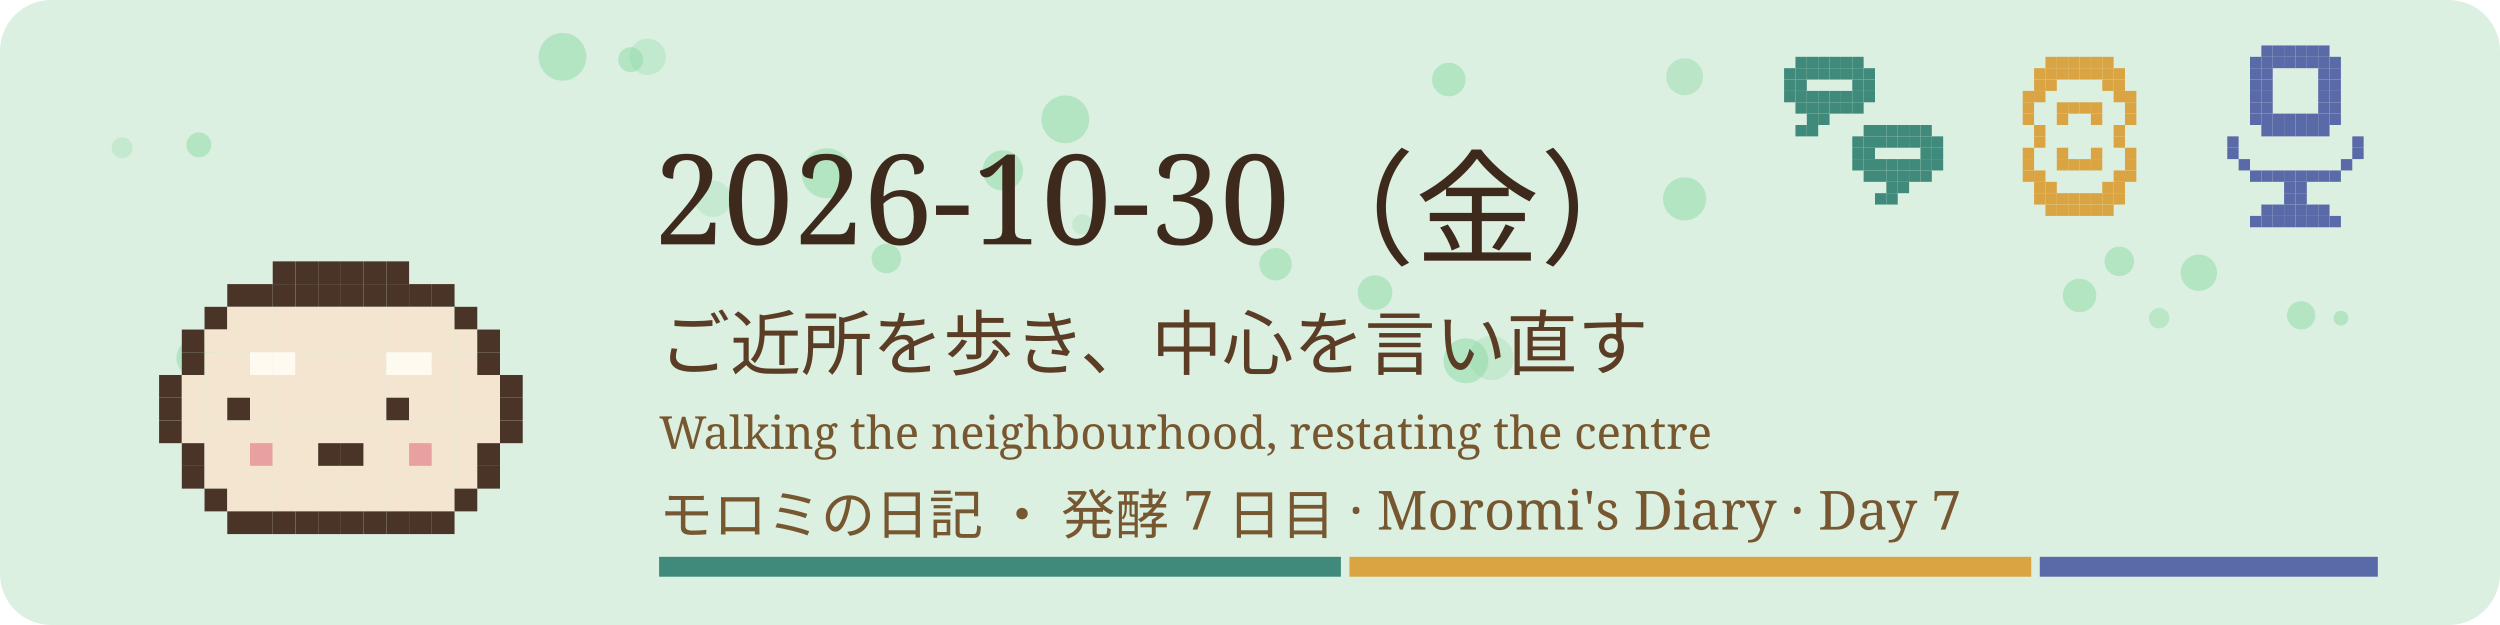
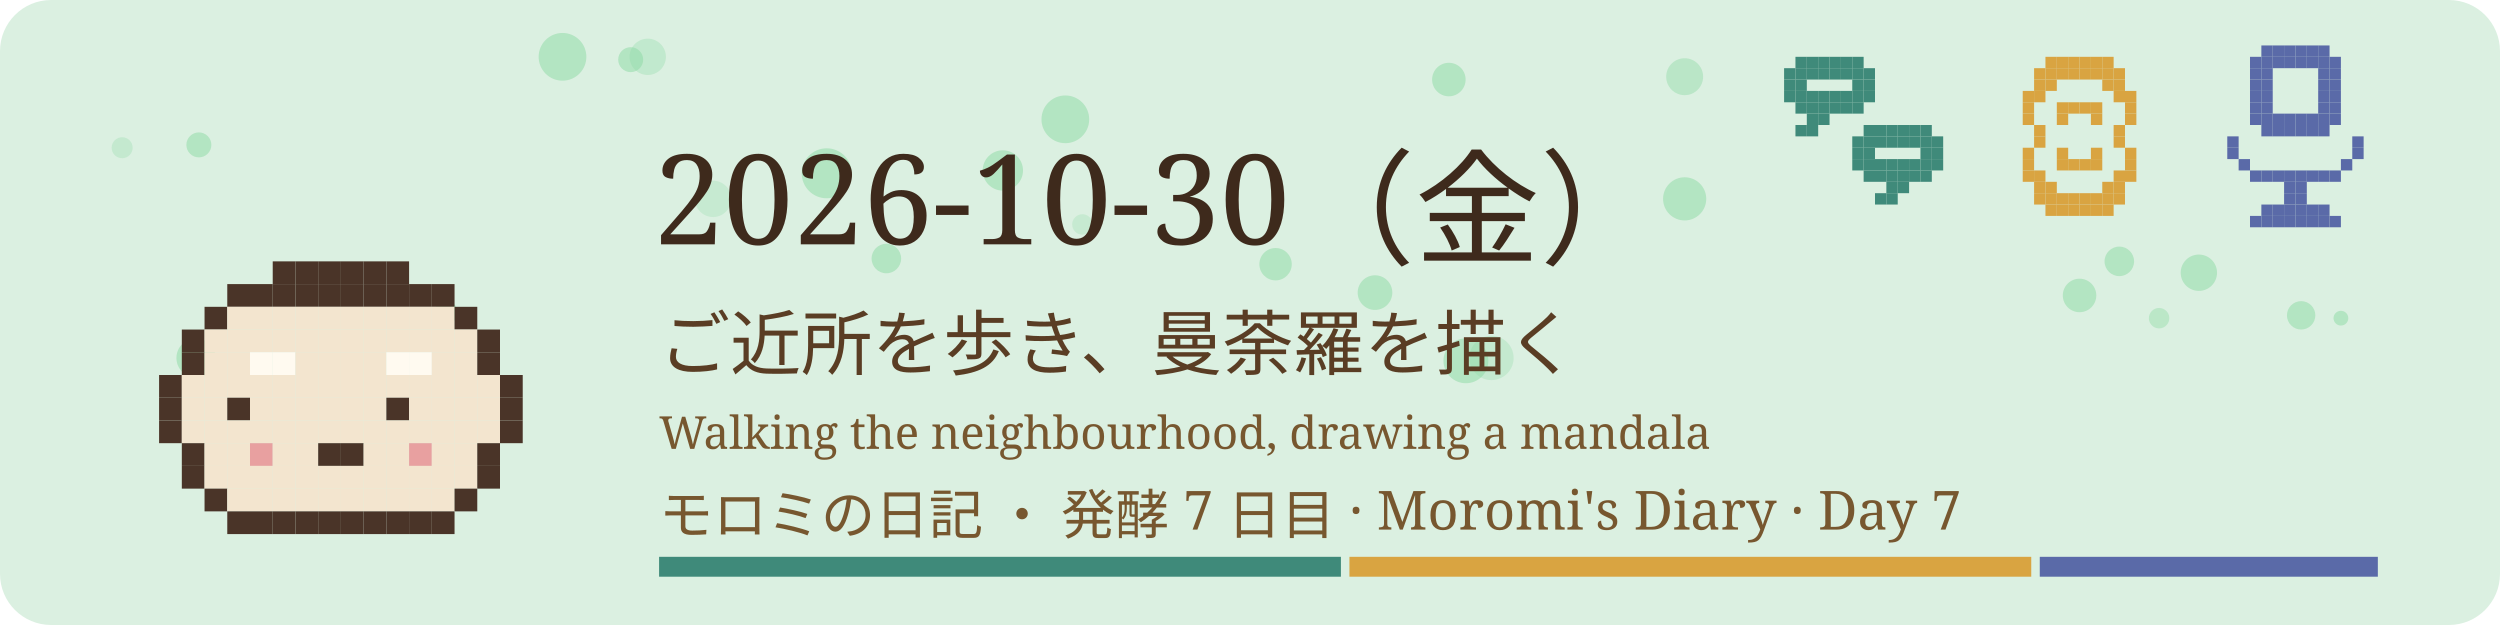
<svg xmlns="http://www.w3.org/2000/svg" width="880" height="220" viewBox="0 0 880 220">
  <rect width="880" height="220" rx="18" fill="#dbf0e1" />
  <circle cx="70" cy="51" r="4.4" fill="#8cd9a3" opacity="0.50" />
  <circle cx="510" cy="28" r="5.9" fill="#8cd9a3" opacity="0.50" />
  <circle cx="228" cy="20" r="6.4" fill="#8cd9a3" opacity="0.32" />
  <circle cx="353" cy="60" r="7.1" fill="#8cd9a3" opacity="0.50" />
  <circle cx="525" cy="126" r="7.8" fill="#8cd9a3" opacity="0.29" />
  <circle cx="312" cy="91" r="5.2" fill="#8cd9a3" opacity="0.50" />
  <circle cx="449" cy="93" r="5.7" fill="#8cd9a3" opacity="0.50" />
  <circle cx="198" cy="20" r="8.4" fill="#8cd9a3" opacity="0.50" />
  <circle cx="157" cy="110" r="4.1" fill="#8cd9a3" opacity="0.50" />
  <circle cx="760" cy="112" r="3.6" fill="#8cd9a3" opacity="0.41" />
  <circle cx="43" cy="52" r="3.7" fill="#8cd9a3" opacity="0.29" />
  <circle cx="484" cy="103" r="6.1" fill="#8cd9a3" opacity="0.50" />
  <circle cx="69" cy="126" r="6.9" fill="#8cd9a3" opacity="0.50" />
  <circle cx="375" cy="42" r="8.4" fill="#8cd9a3" opacity="0.50" />
  <circle cx="746" cy="92" r="5.2" fill="#8cd9a3" opacity="0.50" />
  <circle cx="774" cy="96" r="6.4" fill="#8cd9a3" opacity="0.50" />
  <circle cx="593" cy="27" r="6.5" fill="#8cd9a3" opacity="0.42" />
  <circle cx="824" cy="112" r="2.6" fill="#8cd9a3" opacity="0.50" />
  <circle cx="593" cy="70" r="7.6" fill="#8cd9a3" opacity="0.50" />
  <circle cx="810" cy="111" r="5.0" fill="#8cd9a3" opacity="0.50" />
  <circle cx="381" cy="79" r="3.6" fill="#8cd9a3" opacity="0.26" />
  <circle cx="732" cy="104" r="5.9" fill="#8cd9a3" opacity="0.50" />
  <circle cx="516" cy="127" r="7.9" fill="#8cd9a3" opacity="0.50" />
  <circle cx="291" cy="61" r="8.8" fill="#8cd9a3" opacity="0.50" />
  <circle cx="251" cy="70" r="6.4" fill="#8cd9a3" opacity="0.26" />
  <circle cx="222" cy="21" r="4.4" fill="#8cd9a3" opacity="0.50" />
  <rect x="632" y="20" width="4" height="4" fill="#3f8a7a" />
  <rect x="636" y="20" width="4" height="4" fill="#3f8a7a" />
  <rect x="640" y="20" width="4" height="4" fill="#3f8a7a" />
  <rect x="644" y="20" width="4" height="4" fill="#3f8a7a" />
  <rect x="648" y="20" width="4" height="4" fill="#3f8a7a" />
  <rect x="652" y="20" width="4" height="4" fill="#3f8a7a" />
  <rect x="628" y="24" width="4" height="4" fill="#3f8a7a" />
  <rect x="632" y="24" width="4" height="4" fill="#3f8a7a" />
  <rect x="636" y="24" width="4" height="4" fill="#3f8a7a" />
  <rect x="640" y="24" width="4" height="4" fill="#3f8a7a" />
  <rect x="644" y="24" width="4" height="4" fill="#3f8a7a" />
  <rect x="648" y="24" width="4" height="4" fill="#3f8a7a" />
  <rect x="652" y="24" width="4" height="4" fill="#3f8a7a" />
  <rect x="656" y="24" width="4" height="4" fill="#3f8a7a" />
  <rect x="628" y="28" width="4" height="4" fill="#3f8a7a" />
  <rect x="632" y="28" width="4" height="4" fill="#3f8a7a" />
  <rect x="652" y="28" width="4" height="4" fill="#3f8a7a" />
  <rect x="656" y="28" width="4" height="4" fill="#3f8a7a" />
  <rect x="628" y="32" width="4" height="4" fill="#3f8a7a" />
  <rect x="632" y="32" width="4" height="4" fill="#3f8a7a" />
  <rect x="636" y="32" width="4" height="4" fill="#3f8a7a" />
  <rect x="640" y="32" width="4" height="4" fill="#3f8a7a" />
  <rect x="644" y="32" width="4" height="4" fill="#3f8a7a" />
  <rect x="648" y="32" width="4" height="4" fill="#3f8a7a" />
  <rect x="652" y="32" width="4" height="4" fill="#3f8a7a" />
  <rect x="656" y="32" width="4" height="4" fill="#3f8a7a" />
  <rect x="632" y="36" width="4" height="4" fill="#3f8a7a" />
  <rect x="636" y="36" width="4" height="4" fill="#3f8a7a" />
  <rect x="640" y="36" width="4" height="4" fill="#3f8a7a" />
  <rect x="644" y="36" width="4" height="4" fill="#3f8a7a" />
  <rect x="648" y="36" width="4" height="4" fill="#3f8a7a" />
  <rect x="652" y="36" width="4" height="4" fill="#3f8a7a" />
  <rect x="636" y="40" width="4" height="4" fill="#3f8a7a" />
  <rect x="640" y="40" width="4" height="4" fill="#3f8a7a" />
  <rect x="632" y="44" width="4" height="4" fill="#3f8a7a" />
  <rect x="636" y="44" width="4" height="4" fill="#3f8a7a" />
  <rect x="656" y="44" width="4" height="4" fill="#3f8a7a" />
  <rect x="660" y="44" width="4" height="4" fill="#3f8a7a" />
  <rect x="664" y="44" width="4" height="4" fill="#3f8a7a" />
  <rect x="668" y="44" width="4" height="4" fill="#3f8a7a" />
  <rect x="672" y="44" width="4" height="4" fill="#3f8a7a" />
  <rect x="676" y="44" width="4" height="4" fill="#3f8a7a" />
  <rect x="652" y="48" width="4" height="4" fill="#3f8a7a" />
  <rect x="656" y="48" width="4" height="4" fill="#3f8a7a" />
  <rect x="660" y="48" width="4" height="4" fill="#3f8a7a" />
  <rect x="664" y="48" width="4" height="4" fill="#3f8a7a" />
  <rect x="668" y="48" width="4" height="4" fill="#3f8a7a" />
  <rect x="672" y="48" width="4" height="4" fill="#3f8a7a" />
  <rect x="676" y="48" width="4" height="4" fill="#3f8a7a" />
  <rect x="680" y="48" width="4" height="4" fill="#3f8a7a" />
  <rect x="652" y="52" width="4" height="4" fill="#3f8a7a" />
  <rect x="656" y="52" width="4" height="4" fill="#3f8a7a" />
  <rect x="676" y="52" width="4" height="4" fill="#3f8a7a" />
  <rect x="680" y="52" width="4" height="4" fill="#3f8a7a" />
  <rect x="652" y="56" width="4" height="4" fill="#3f8a7a" />
  <rect x="656" y="56" width="4" height="4" fill="#3f8a7a" />
  <rect x="660" y="56" width="4" height="4" fill="#3f8a7a" />
  <rect x="664" y="56" width="4" height="4" fill="#3f8a7a" />
  <rect x="668" y="56" width="4" height="4" fill="#3f8a7a" />
  <rect x="672" y="56" width="4" height="4" fill="#3f8a7a" />
  <rect x="676" y="56" width="4" height="4" fill="#3f8a7a" />
  <rect x="680" y="56" width="4" height="4" fill="#3f8a7a" />
  <rect x="656" y="60" width="4" height="4" fill="#3f8a7a" />
  <rect x="660" y="60" width="4" height="4" fill="#3f8a7a" />
  <rect x="664" y="60" width="4" height="4" fill="#3f8a7a" />
  <rect x="668" y="60" width="4" height="4" fill="#3f8a7a" />
  <rect x="672" y="60" width="4" height="4" fill="#3f8a7a" />
  <rect x="676" y="60" width="4" height="4" fill="#3f8a7a" />
  <rect x="664" y="64" width="4" height="4" fill="#3f8a7a" />
  <rect x="668" y="64" width="4" height="4" fill="#3f8a7a" />
  <rect x="660" y="68" width="4" height="4" fill="#3f8a7a" />
  <rect x="664" y="68" width="4" height="4" fill="#3f8a7a" />
  <rect x="720" y="20" width="4" height="4" fill="#d9a441" />
  <rect x="724" y="20" width="4" height="4" fill="#d9a441" />
  <rect x="728" y="20" width="4" height="4" fill="#d9a441" />
  <rect x="732" y="20" width="4" height="4" fill="#d9a441" />
  <rect x="736" y="20" width="4" height="4" fill="#d9a441" />
  <rect x="740" y="20" width="4" height="4" fill="#d9a441" />
  <rect x="716" y="24" width="4" height="4" fill="#d9a441" />
  <rect x="720" y="24" width="4" height="4" fill="#d9a441" />
  <rect x="724" y="24" width="4" height="4" fill="#d9a441" />
  <rect x="728" y="24" width="4" height="4" fill="#d9a441" />
  <rect x="732" y="24" width="4" height="4" fill="#d9a441" />
  <rect x="736" y="24" width="4" height="4" fill="#d9a441" />
  <rect x="740" y="24" width="4" height="4" fill="#d9a441" />
  <rect x="744" y="24" width="4" height="4" fill="#d9a441" />
  <rect x="716" y="28" width="4" height="4" fill="#d9a441" />
  <rect x="720" y="28" width="4" height="4" fill="#d9a441" />
  <rect x="740" y="28" width="4" height="4" fill="#d9a441" />
  <rect x="744" y="28" width="4" height="4" fill="#d9a441" />
  <rect x="712" y="32" width="4" height="4" fill="#d9a441" />
  <rect x="716" y="32" width="4" height="4" fill="#d9a441" />
  <rect x="744" y="32" width="4" height="4" fill="#d9a441" />
  <rect x="748" y="32" width="4" height="4" fill="#d9a441" />
  <rect x="712" y="36" width="4" height="4" fill="#d9a441" />
  <rect x="724" y="36" width="4" height="4" fill="#d9a441" />
  <rect x="728" y="36" width="4" height="4" fill="#d9a441" />
  <rect x="732" y="36" width="4" height="4" fill="#d9a441" />
  <rect x="736" y="36" width="4" height="4" fill="#d9a441" />
  <rect x="748" y="36" width="4" height="4" fill="#d9a441" />
  <rect x="712" y="40" width="4" height="4" fill="#d9a441" />
  <rect x="724" y="40" width="4" height="4" fill="#d9a441" />
  <rect x="736" y="40" width="4" height="4" fill="#d9a441" />
  <rect x="748" y="40" width="4" height="4" fill="#d9a441" />
  <rect x="716" y="44" width="4" height="4" fill="#d9a441" />
  <rect x="744" y="44" width="4" height="4" fill="#d9a441" />
  <rect x="716" y="48" width="4" height="4" fill="#d9a441" />
  <rect x="744" y="48" width="4" height="4" fill="#d9a441" />
  <rect x="712" y="52" width="4" height="4" fill="#d9a441" />
  <rect x="724" y="52" width="4" height="4" fill="#d9a441" />
  <rect x="736" y="52" width="4" height="4" fill="#d9a441" />
  <rect x="748" y="52" width="4" height="4" fill="#d9a441" />
  <rect x="712" y="56" width="4" height="4" fill="#d9a441" />
  <rect x="724" y="56" width="4" height="4" fill="#d9a441" />
  <rect x="728" y="56" width="4" height="4" fill="#d9a441" />
  <rect x="732" y="56" width="4" height="4" fill="#d9a441" />
  <rect x="736" y="56" width="4" height="4" fill="#d9a441" />
  <rect x="748" y="56" width="4" height="4" fill="#d9a441" />
  <rect x="712" y="60" width="4" height="4" fill="#d9a441" />
  <rect x="716" y="60" width="4" height="4" fill="#d9a441" />
  <rect x="744" y="60" width="4" height="4" fill="#d9a441" />
  <rect x="748" y="60" width="4" height="4" fill="#d9a441" />
  <rect x="716" y="64" width="4" height="4" fill="#d9a441" />
  <rect x="720" y="64" width="4" height="4" fill="#d9a441" />
  <rect x="740" y="64" width="4" height="4" fill="#d9a441" />
  <rect x="744" y="64" width="4" height="4" fill="#d9a441" />
  <rect x="716" y="68" width="4" height="4" fill="#d9a441" />
  <rect x="720" y="68" width="4" height="4" fill="#d9a441" />
  <rect x="724" y="68" width="4" height="4" fill="#d9a441" />
  <rect x="728" y="68" width="4" height="4" fill="#d9a441" />
  <rect x="732" y="68" width="4" height="4" fill="#d9a441" />
  <rect x="736" y="68" width="4" height="4" fill="#d9a441" />
  <rect x="740" y="68" width="4" height="4" fill="#d9a441" />
  <rect x="744" y="68" width="4" height="4" fill="#d9a441" />
  <rect x="720" y="72" width="4" height="4" fill="#d9a441" />
  <rect x="724" y="72" width="4" height="4" fill="#d9a441" />
  <rect x="728" y="72" width="4" height="4" fill="#d9a441" />
  <rect x="732" y="72" width="4" height="4" fill="#d9a441" />
  <rect x="736" y="72" width="4" height="4" fill="#d9a441" />
  <rect x="740" y="72" width="4" height="4" fill="#d9a441" />
  <rect x="796" y="16" width="4" height="4" fill="#5a6aa8" />
  <rect x="800" y="16" width="4" height="4" fill="#5a6aa8" />
  <rect x="804" y="16" width="4" height="4" fill="#5a6aa8" />
  <rect x="808" y="16" width="4" height="4" fill="#5a6aa8" />
  <rect x="812" y="16" width="4" height="4" fill="#5a6aa8" />
  <rect x="816" y="16" width="4" height="4" fill="#5a6aa8" />
  <rect x="792" y="20" width="4" height="4" fill="#5a6aa8" />
  <rect x="796" y="20" width="4" height="4" fill="#5a6aa8" />
  <rect x="800" y="20" width="4" height="4" fill="#5a6aa8" />
  <rect x="804" y="20" width="4" height="4" fill="#5a6aa8" />
  <rect x="808" y="20" width="4" height="4" fill="#5a6aa8" />
  <rect x="812" y="20" width="4" height="4" fill="#5a6aa8" />
  <rect x="816" y="20" width="4" height="4" fill="#5a6aa8" />
  <rect x="820" y="20" width="4" height="4" fill="#5a6aa8" />
  <rect x="792" y="24" width="4" height="4" fill="#5a6aa8" />
  <rect x="796" y="24" width="4" height="4" fill="#5a6aa8" />
  <rect x="816" y="24" width="4" height="4" fill="#5a6aa8" />
  <rect x="820" y="24" width="4" height="4" fill="#5a6aa8" />
  <rect x="792" y="28" width="4" height="4" fill="#5a6aa8" />
  <rect x="796" y="28" width="4" height="4" fill="#5a6aa8" />
  <rect x="816" y="28" width="4" height="4" fill="#5a6aa8" />
  <rect x="820" y="28" width="4" height="4" fill="#5a6aa8" />
  <rect x="792" y="32" width="4" height="4" fill="#5a6aa8" />
  <rect x="796" y="32" width="4" height="4" fill="#5a6aa8" />
  <rect x="816" y="32" width="4" height="4" fill="#5a6aa8" />
  <rect x="820" y="32" width="4" height="4" fill="#5a6aa8" />
  <rect x="792" y="36" width="4" height="4" fill="#5a6aa8" />
  <rect x="796" y="36" width="4" height="4" fill="#5a6aa8" />
  <rect x="816" y="36" width="4" height="4" fill="#5a6aa8" />
  <rect x="820" y="36" width="4" height="4" fill="#5a6aa8" />
  <rect x="792" y="40" width="4" height="4" fill="#5a6aa8" />
  <rect x="796" y="40" width="4" height="4" fill="#5a6aa8" />
  <rect x="800" y="40" width="4" height="4" fill="#5a6aa8" />
  <rect x="804" y="40" width="4" height="4" fill="#5a6aa8" />
  <rect x="808" y="40" width="4" height="4" fill="#5a6aa8" />
  <rect x="812" y="40" width="4" height="4" fill="#5a6aa8" />
  <rect x="816" y="40" width="4" height="4" fill="#5a6aa8" />
  <rect x="820" y="40" width="4" height="4" fill="#5a6aa8" />
  <rect x="796" y="44" width="4" height="4" fill="#5a6aa8" />
  <rect x="800" y="44" width="4" height="4" fill="#5a6aa8" />
  <rect x="804" y="44" width="4" height="4" fill="#5a6aa8" />
  <rect x="808" y="44" width="4" height="4" fill="#5a6aa8" />
  <rect x="812" y="44" width="4" height="4" fill="#5a6aa8" />
  <rect x="816" y="44" width="4" height="4" fill="#5a6aa8" />
  <rect x="784" y="48" width="4" height="4" fill="#5a6aa8" />
  <rect x="828" y="48" width="4" height="4" fill="#5a6aa8" />
  <rect x="784" y="52" width="4" height="4" fill="#5a6aa8" />
  <rect x="828" y="52" width="4" height="4" fill="#5a6aa8" />
  <rect x="788" y="56" width="4" height="4" fill="#5a6aa8" />
  <rect x="824" y="56" width="4" height="4" fill="#5a6aa8" />
  <rect x="792" y="60" width="4" height="4" fill="#5a6aa8" />
  <rect x="796" y="60" width="4" height="4" fill="#5a6aa8" />
  <rect x="800" y="60" width="4" height="4" fill="#5a6aa8" />
  <rect x="804" y="60" width="4" height="4" fill="#5a6aa8" />
  <rect x="808" y="60" width="4" height="4" fill="#5a6aa8" />
  <rect x="812" y="60" width="4" height="4" fill="#5a6aa8" />
  <rect x="816" y="60" width="4" height="4" fill="#5a6aa8" />
  <rect x="820" y="60" width="4" height="4" fill="#5a6aa8" />
  <rect x="804" y="64" width="4" height="4" fill="#5a6aa8" />
  <rect x="808" y="64" width="4" height="4" fill="#5a6aa8" />
  <rect x="804" y="68" width="4" height="4" fill="#5a6aa8" />
  <rect x="808" y="68" width="4" height="4" fill="#5a6aa8" />
  <rect x="796" y="72" width="4" height="4" fill="#5a6aa8" />
  <rect x="800" y="72" width="4" height="4" fill="#5a6aa8" />
  <rect x="804" y="72" width="4" height="4" fill="#5a6aa8" />
  <rect x="808" y="72" width="4" height="4" fill="#5a6aa8" />
  <rect x="812" y="72" width="4" height="4" fill="#5a6aa8" />
  <rect x="816" y="72" width="4" height="4" fill="#5a6aa8" />
  <rect x="792" y="76" width="4" height="4" fill="#5a6aa8" />
  <rect x="796" y="76" width="4" height="4" fill="#5a6aa8" />
  <rect x="800" y="76" width="4" height="4" fill="#5a6aa8" />
  <rect x="804" y="76" width="4" height="4" fill="#5a6aa8" />
  <rect x="808" y="76" width="4" height="4" fill="#5a6aa8" />
  <rect x="812" y="76" width="4" height="4" fill="#5a6aa8" />
  <rect x="816" y="76" width="4" height="4" fill="#5a6aa8" />
  <rect x="820" y="76" width="4" height="4" fill="#5a6aa8" />
  <rect x="96" y="92" width="8" height="8" fill="#4a3428" />
  <rect x="104" y="92" width="8" height="8" fill="#4a3428" />
  <rect x="112" y="92" width="8" height="8" fill="#4a3428" />
  <rect x="120" y="92" width="8" height="8" fill="#4a3428" />
  <rect x="128" y="92" width="8" height="8" fill="#4a3428" />
  <rect x="136" y="92" width="8" height="8" fill="#4a3428" />
  <rect x="80" y="100" width="8" height="8" fill="#4a3428" />
  <rect x="88" y="100" width="8" height="8" fill="#4a3428" />
  <rect x="96" y="100" width="8" height="8" fill="#4a3428" />
  <rect x="104" y="100" width="8" height="8" fill="#4a3428" />
  <rect x="112" y="100" width="8" height="8" fill="#4a3428" />
  <rect x="120" y="100" width="8" height="8" fill="#4a3428" />
  <rect x="128" y="100" width="8" height="8" fill="#4a3428" />
  <rect x="136" y="100" width="8" height="8" fill="#4a3428" />
  <rect x="144" y="100" width="8" height="8" fill="#4a3428" />
  <rect x="152" y="100" width="8" height="8" fill="#4a3428" />
  <rect x="72" y="108" width="8" height="8" fill="#4a3428" />
  <rect x="80" y="108" width="8" height="8" fill="#f3e5cf" />
  <rect x="88" y="108" width="8" height="8" fill="#f3e5cf" />
  <rect x="96" y="108" width="8" height="8" fill="#f3e5cf" />
  <rect x="104" y="108" width="8" height="8" fill="#f3e5cf" />
  <rect x="112" y="108" width="8" height="8" fill="#f3e5cf" />
  <rect x="120" y="108" width="8" height="8" fill="#f3e5cf" />
  <rect x="128" y="108" width="8" height="8" fill="#f3e5cf" />
  <rect x="136" y="108" width="8" height="8" fill="#f3e5cf" />
  <rect x="144" y="108" width="8" height="8" fill="#f3e5cf" />
  <rect x="152" y="108" width="8" height="8" fill="#f3e5cf" />
  <rect x="160" y="108" width="8" height="8" fill="#4a3428" />
  <rect x="64" y="116" width="8" height="8" fill="#4a3428" />
  <rect x="72" y="116" width="8" height="8" fill="#f3e5cf" />
  <rect x="80" y="116" width="8" height="8" fill="#f3e5cf" />
  <rect x="88" y="116" width="8" height="8" fill="#f3e5cf" />
  <rect x="96" y="116" width="8" height="8" fill="#f3e5cf" />
  <rect x="104" y="116" width="8" height="8" fill="#f3e5cf" />
  <rect x="112" y="116" width="8" height="8" fill="#f3e5cf" />
  <rect x="120" y="116" width="8" height="8" fill="#f3e5cf" />
  <rect x="128" y="116" width="8" height="8" fill="#f3e5cf" />
  <rect x="136" y="116" width="8" height="8" fill="#f3e5cf" />
  <rect x="144" y="116" width="8" height="8" fill="#f3e5cf" />
  <rect x="152" y="116" width="8" height="8" fill="#f3e5cf" />
  <rect x="160" y="116" width="8" height="8" fill="#f3e5cf" />
  <rect x="168" y="116" width="8" height="8" fill="#4a3428" />
  <rect x="64" y="124" width="8" height="8" fill="#4a3428" />
  <rect x="72" y="124" width="8" height="8" fill="#f3e5cf" />
  <rect x="80" y="124" width="8" height="8" fill="#f3e5cf" />
  <rect x="88" y="124" width="8" height="8" fill="#fffaf0" />
  <rect x="96" y="124" width="8" height="8" fill="#fffaf0" />
  <rect x="104" y="124" width="8" height="8" fill="#f3e5cf" />
  <rect x="112" y="124" width="8" height="8" fill="#f3e5cf" />
  <rect x="120" y="124" width="8" height="8" fill="#f3e5cf" />
  <rect x="128" y="124" width="8" height="8" fill="#f3e5cf" />
  <rect x="136" y="124" width="8" height="8" fill="#fffaf0" />
  <rect x="144" y="124" width="8" height="8" fill="#fffaf0" />
  <rect x="152" y="124" width="8" height="8" fill="#f3e5cf" />
  <rect x="160" y="124" width="8" height="8" fill="#f3e5cf" />
  <rect x="168" y="124" width="8" height="8" fill="#4a3428" />
  <rect x="56" y="132" width="8" height="8" fill="#4a3428" />
  <rect x="64" y="132" width="8" height="8" fill="#f3e5cf" />
  <rect x="72" y="132" width="8" height="8" fill="#f3e5cf" />
  <rect x="80" y="132" width="8" height="8" fill="#f3e5cf" />
  <rect x="88" y="132" width="8" height="8" fill="#f3e5cf" />
  <rect x="96" y="132" width="8" height="8" fill="#f3e5cf" />
  <rect x="104" y="132" width="8" height="8" fill="#f3e5cf" />
  <rect x="112" y="132" width="8" height="8" fill="#f3e5cf" />
  <rect x="120" y="132" width="8" height="8" fill="#f3e5cf" />
  <rect x="128" y="132" width="8" height="8" fill="#f3e5cf" />
  <rect x="136" y="132" width="8" height="8" fill="#f3e5cf" />
  <rect x="144" y="132" width="8" height="8" fill="#f3e5cf" />
  <rect x="152" y="132" width="8" height="8" fill="#f3e5cf" />
  <rect x="160" y="132" width="8" height="8" fill="#f3e5cf" />
  <rect x="168" y="132" width="8" height="8" fill="#f3e5cf" />
  <rect x="176" y="132" width="8" height="8" fill="#4a3428" />
  <rect x="56" y="140" width="8" height="8" fill="#4a3428" />
  <rect x="64" y="140" width="8" height="8" fill="#f3e5cf" />
  <rect x="72" y="140" width="8" height="8" fill="#f3e5cf" />
  <rect x="80" y="140" width="8" height="8" fill="#4a3428" />
  <rect x="88" y="140" width="8" height="8" fill="#f3e5cf" />
  <rect x="96" y="140" width="8" height="8" fill="#f3e5cf" />
  <rect x="104" y="140" width="8" height="8" fill="#f3e5cf" />
  <rect x="112" y="140" width="8" height="8" fill="#f3e5cf" />
  <rect x="120" y="140" width="8" height="8" fill="#f3e5cf" />
  <rect x="128" y="140" width="8" height="8" fill="#f3e5cf" />
  <rect x="136" y="140" width="8" height="8" fill="#4a3428" />
  <rect x="144" y="140" width="8" height="8" fill="#f3e5cf" />
  <rect x="152" y="140" width="8" height="8" fill="#f3e5cf" />
  <rect x="160" y="140" width="8" height="8" fill="#f3e5cf" />
  <rect x="168" y="140" width="8" height="8" fill="#f3e5cf" />
  <rect x="176" y="140" width="8" height="8" fill="#4a3428" />
  <rect x="56" y="148" width="8" height="8" fill="#4a3428" />
  <rect x="64" y="148" width="8" height="8" fill="#f3e5cf" />
  <rect x="72" y="148" width="8" height="8" fill="#f3e5cf" />
  <rect x="80" y="148" width="8" height="8" fill="#f3e5cf" />
  <rect x="88" y="148" width="8" height="8" fill="#f3e5cf" />
  <rect x="96" y="148" width="8" height="8" fill="#f3e5cf" />
  <rect x="104" y="148" width="8" height="8" fill="#f3e5cf" />
  <rect x="112" y="148" width="8" height="8" fill="#f3e5cf" />
  <rect x="120" y="148" width="8" height="8" fill="#f3e5cf" />
  <rect x="128" y="148" width="8" height="8" fill="#f3e5cf" />
  <rect x="136" y="148" width="8" height="8" fill="#f3e5cf" />
  <rect x="144" y="148" width="8" height="8" fill="#f3e5cf" />
  <rect x="152" y="148" width="8" height="8" fill="#f3e5cf" />
  <rect x="160" y="148" width="8" height="8" fill="#f3e5cf" />
  <rect x="168" y="148" width="8" height="8" fill="#f3e5cf" />
  <rect x="176" y="148" width="8" height="8" fill="#4a3428" />
  <rect x="64" y="156" width="8" height="8" fill="#4a3428" />
  <rect x="72" y="156" width="8" height="8" fill="#f3e5cf" />
  <rect x="80" y="156" width="8" height="8" fill="#f3e5cf" />
  <rect x="88" y="156" width="8" height="8" fill="#e8a0a0" />
  <rect x="96" y="156" width="8" height="8" fill="#f3e5cf" />
  <rect x="104" y="156" width="8" height="8" fill="#f3e5cf" />
  <rect x="112" y="156" width="8" height="8" fill="#4a3428" />
  <rect x="120" y="156" width="8" height="8" fill="#4a3428" />
  <rect x="128" y="156" width="8" height="8" fill="#f3e5cf" />
  <rect x="136" y="156" width="8" height="8" fill="#f3e5cf" />
  <rect x="144" y="156" width="8" height="8" fill="#e8a0a0" />
  <rect x="152" y="156" width="8" height="8" fill="#f3e5cf" />
  <rect x="160" y="156" width="8" height="8" fill="#f3e5cf" />
  <rect x="168" y="156" width="8" height="8" fill="#4a3428" />
  <rect x="64" y="164" width="8" height="8" fill="#4a3428" />
  <rect x="72" y="164" width="8" height="8" fill="#f3e5cf" />
  <rect x="80" y="164" width="8" height="8" fill="#f3e5cf" />
  <rect x="88" y="164" width="8" height="8" fill="#f3e5cf" />
  <rect x="96" y="164" width="8" height="8" fill="#f3e5cf" />
  <rect x="104" y="164" width="8" height="8" fill="#f3e5cf" />
  <rect x="112" y="164" width="8" height="8" fill="#f3e5cf" />
  <rect x="120" y="164" width="8" height="8" fill="#f3e5cf" />
  <rect x="128" y="164" width="8" height="8" fill="#f3e5cf" />
  <rect x="136" y="164" width="8" height="8" fill="#f3e5cf" />
  <rect x="144" y="164" width="8" height="8" fill="#f3e5cf" />
  <rect x="152" y="164" width="8" height="8" fill="#f3e5cf" />
  <rect x="160" y="164" width="8" height="8" fill="#f3e5cf" />
  <rect x="168" y="164" width="8" height="8" fill="#4a3428" />
  <rect x="72" y="172" width="8" height="8" fill="#4a3428" />
  <rect x="80" y="172" width="8" height="8" fill="#f3e5cf" />
  <rect x="88" y="172" width="8" height="8" fill="#f3e5cf" />
  <rect x="96" y="172" width="8" height="8" fill="#f3e5cf" />
  <rect x="104" y="172" width="8" height="8" fill="#f3e5cf" />
  <rect x="112" y="172" width="8" height="8" fill="#f3e5cf" />
  <rect x="120" y="172" width="8" height="8" fill="#f3e5cf" />
  <rect x="128" y="172" width="8" height="8" fill="#f3e5cf" />
  <rect x="136" y="172" width="8" height="8" fill="#f3e5cf" />
  <rect x="144" y="172" width="8" height="8" fill="#f3e5cf" />
  <rect x="152" y="172" width="8" height="8" fill="#f3e5cf" />
  <rect x="160" y="172" width="8" height="8" fill="#4a3428" />
  <rect x="80" y="180" width="8" height="8" fill="#4a3428" />
  <rect x="88" y="180" width="8" height="8" fill="#4a3428" />
  <rect x="96" y="180" width="8" height="8" fill="#4a3428" />
  <rect x="104" y="180" width="8" height="8" fill="#4a3428" />
  <rect x="112" y="180" width="8" height="8" fill="#4a3428" />
  <rect x="120" y="180" width="8" height="8" fill="#4a3428" />
  <rect x="128" y="180" width="8" height="8" fill="#4a3428" />
  <rect x="136" y="180" width="8" height="8" fill="#4a3428" />
  <rect x="144" y="180" width="8" height="8" fill="#4a3428" />
  <rect x="152" y="180" width="8" height="8" fill="#4a3428" />
  <text x="230" y="86" font-family="serif" font-size="44" fill="#3e2a1c">2026-10-30（金）</text>
-   <text x="232" y="130" font-family="serif" font-size="25" fill="#5a3d24">ご近所を歩き、中心を言い直す</text>
-   <text x="232" y="158" font-family="serif" font-size="16" fill="#77572f">Walking the neighbourhood, restating the centre</text>
+   <text x="232" y="130" font-family="serif" font-size="25" fill="#5a3d24">ご近所を歩き、曼荼羅を描く</text>
+   <text x="232" y="158" font-family="serif" font-size="16" fill="#77572f">Walking the neighbourhood, drawing a mandala</text>
  <text x="232" y="188" font-family="serif" font-size="19" fill="#77572f">モロミの日記 ・ 発酵 7 日目 · Moromi's Diary · Day 7</text>
  <rect x="232" y="196" width="240" height="7" fill="#3f8a7a" />
  <rect x="475" y="196" width="240" height="7" fill="#d9a441" />
  <rect x="718" y="196" width="119" height="7" fill="#5a6aa8" />
</svg>
